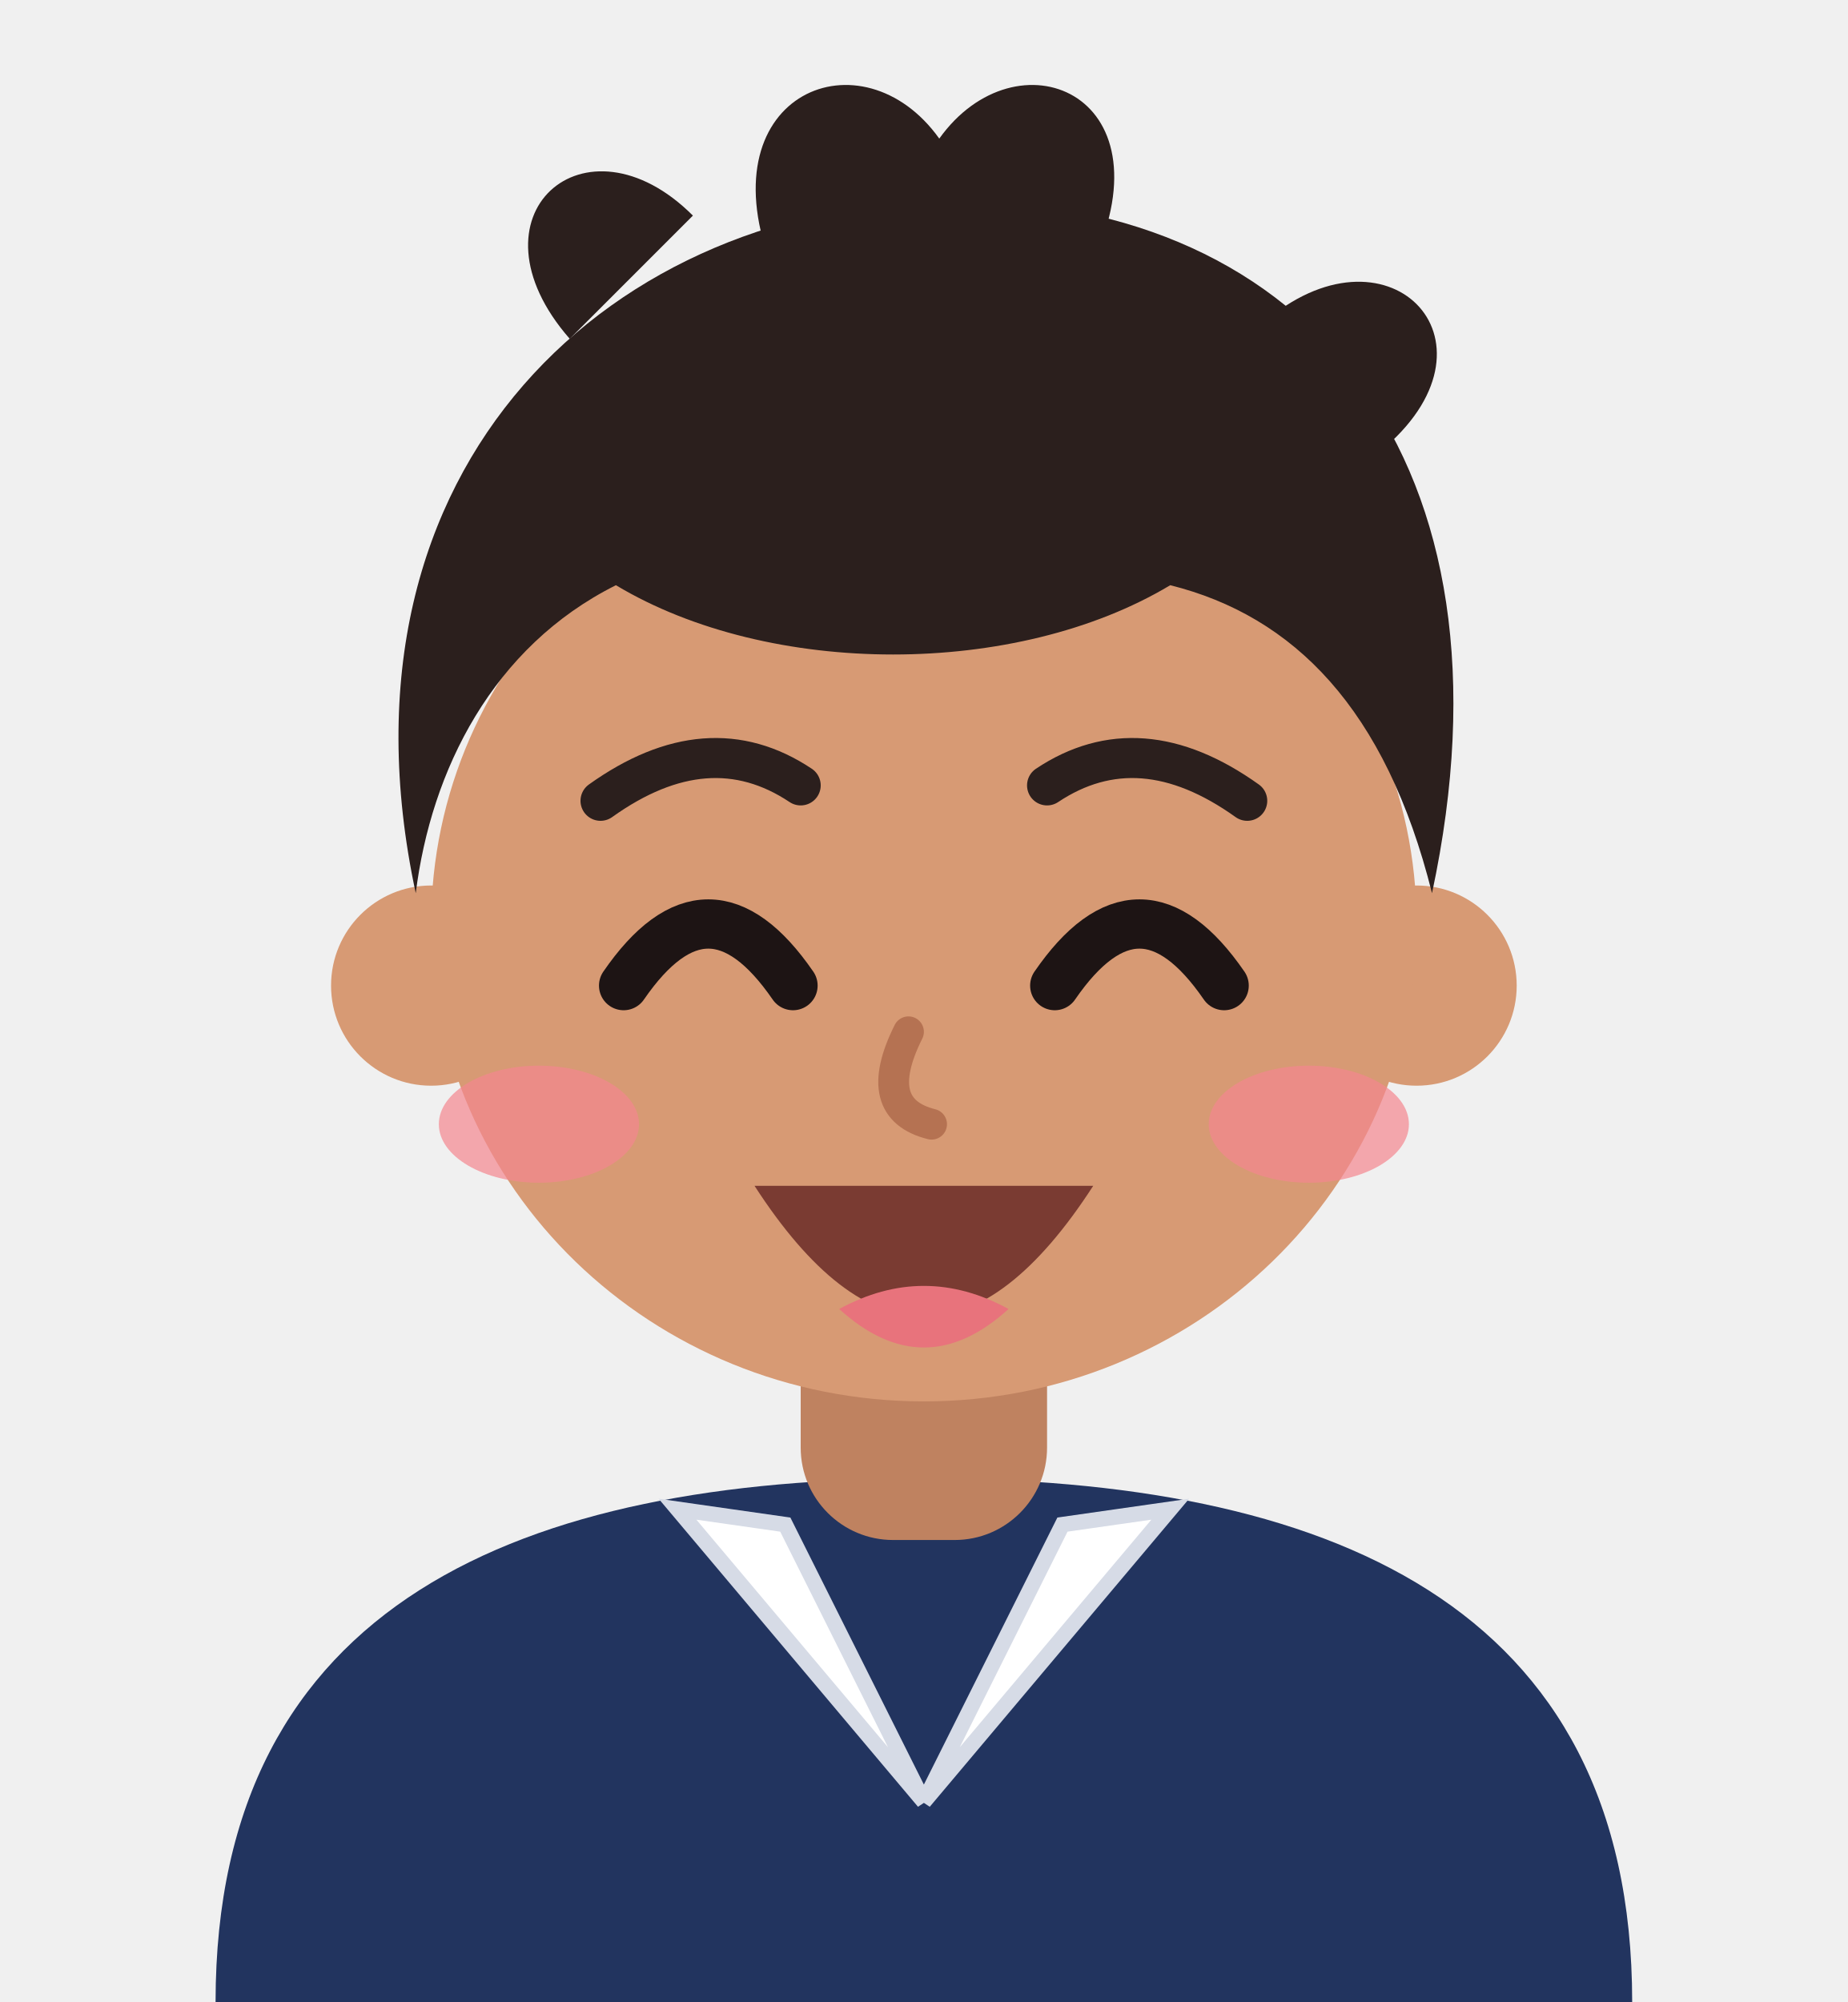
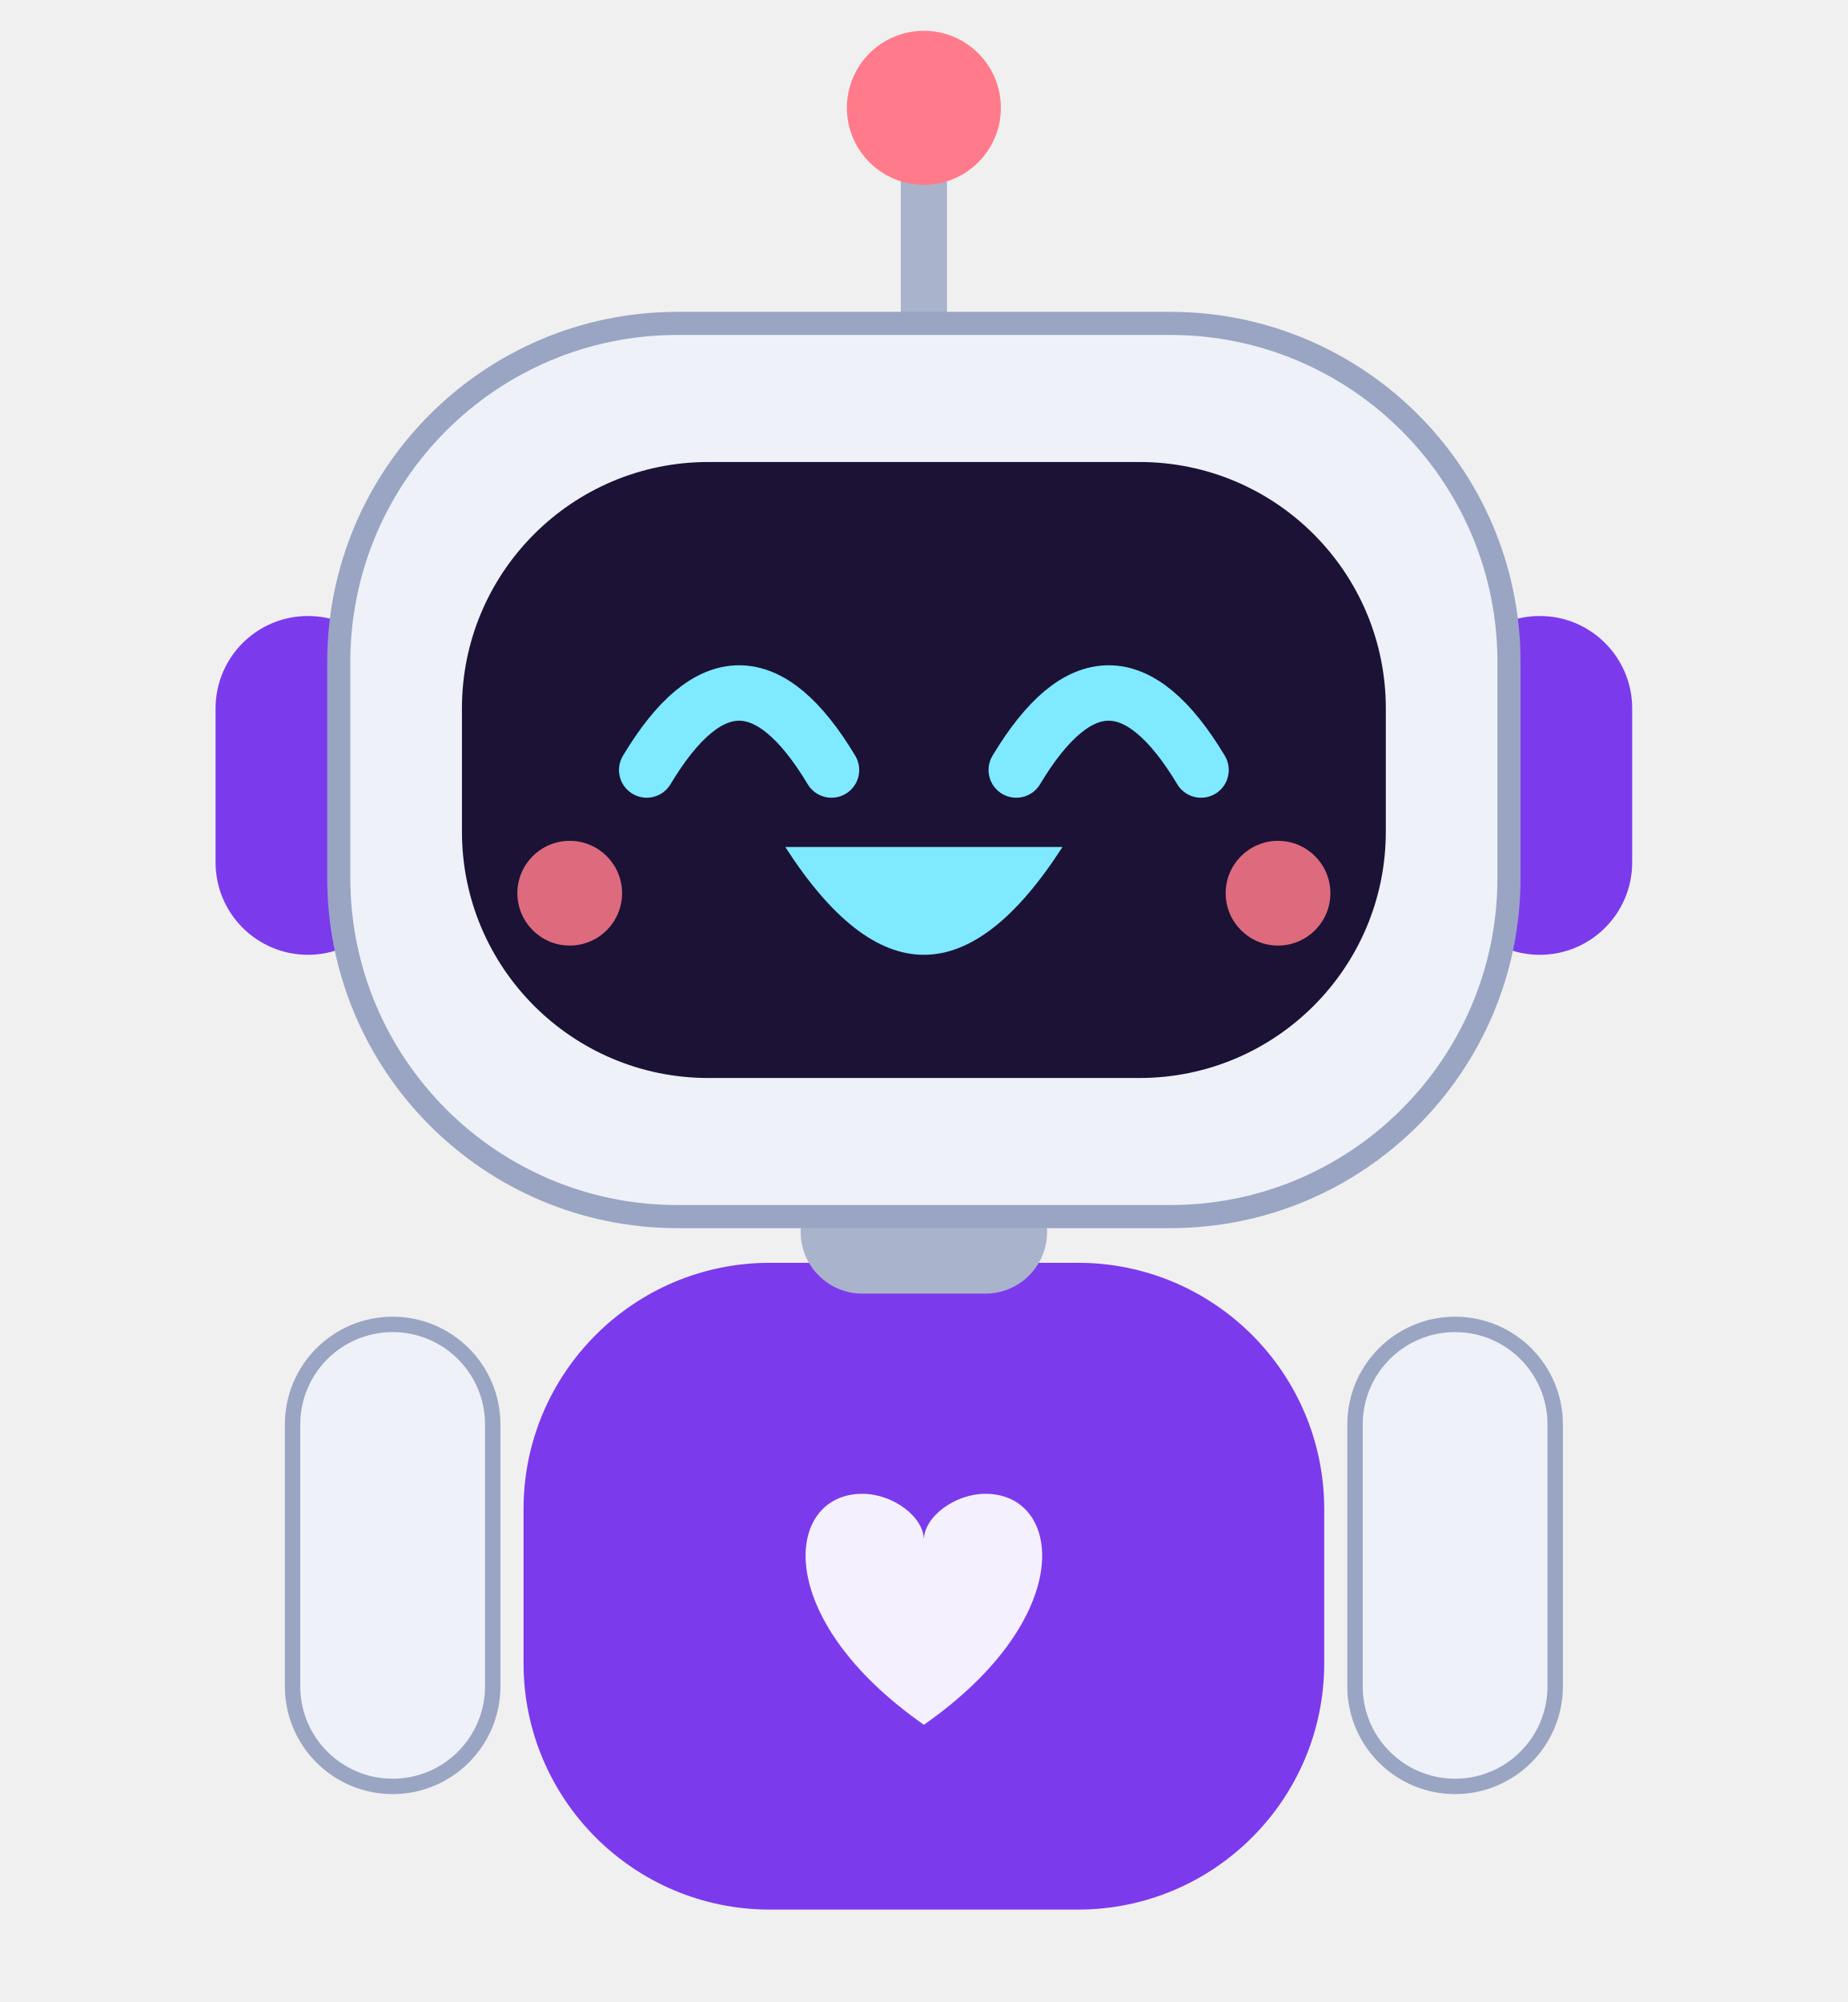
<svg xmlns="http://www.w3.org/2000/svg" viewBox="0 0 120 130">
-   <path d="M14 130 C14 104 34 96 60 96 C86 96 106 104 106 130Z" fill="#22345f" />
-   <rect x="52" y="84" width="16" height="16" rx="6" fill="#bf8260" />
-   <path d="M44 98 L60 117 L51 99Z M76 98 L60 117 L69 99Z" fill="#fff" stroke="#d6dbe6" stroke-width="1" />
-   <circle cx="28" cy="64" r="6.5" fill="#d79a74" />
-   <circle cx="92" cy="64" r="6.5" fill="#d79a74" />
-   <ellipse cx="60" cy="60" rx="32" ry="31" fill="#d79a74" />
-   <path d="M27 58 C21 30 40 13 62 13 C85 13 99 30 93 58 C90 46 84 40 76 38 C66 44 50 44 40 38 C32 42 28 50 27 58Z" fill="#2b1f1d" />
-   <path d="M50 17 C46 6 56 2 61 9 C66 2 76 6 71 17Z M37 22 C30 14 38 7 45 14Z M82 21 C90 14 98 22 90 29Z" fill="#2b1f1d" />
-   <path d="M39 52 Q46 47 52 51 M68 51 Q74 47 81 52" stroke="#2b1f1d" stroke-width="2.6" stroke-linecap="round" fill="none" />
-   <path d="M40.5 64 Q46 56 51.5 64" stroke="#1d1414" stroke-width="3.2" stroke-linecap="round" fill="none" />
-   <path d="M68.5 64 Q74 56 79.5 64" stroke="#1d1414" stroke-width="3.2" stroke-linecap="round" fill="none" />
-   <ellipse cx="35" cy="73" rx="6.5" ry="3.8" fill="#f4868f" opacity="0.7" />
-   <ellipse cx="85" cy="73" rx="6.5" ry="3.8" fill="#f4868f" opacity="0.7" />
-   <path d="M59 67 q-2.5 5 1.5 6" stroke="#b57252" stroke-width="2" stroke-linecap="round" fill="none" />
-   <path d="M49 77 Q60 94 71 77 Z" fill="#7a3b32" />
-   <path d="M54.5 85 Q60 90 65.5 85 Q60 82 54.5 85Z" fill="#e8737c" />
+   <style>
+ .bob{animation:bob 1.1s ease-in-out infinite}@keyframes bob{50%{transform:translateY(-3px)}}
+ .ant{animation:pulse .6s ease-in-out infinite}@keyframes pulse{50%{opacity:.4}}
+ </style>
+   <g class="bob">
+     <rect x="19" y="86" width="13" height="30" rx="6.5" fill="#eef1f8" stroke="#9aa5c4" />
+     <rect x="88" y="86" width="13" height="30" rx="6.5" fill="#eef1f8" stroke="#9aa5c4" />
+     <rect x="34" y="82" width="52" height="42" rx="16" fill="#7c3aed" />
+     <path d="M60 112 C50 105 51 97 56 97 C58 97 60 98.5 60 100 C60 98.5 62 97 64 97 C69 97 70 105 60 112Z" fill="#fff" opacity=".92" />
+     <rect x="52" y="74" width="16" height="10" rx="4" fill="#aab3cc" />
+     <g class="tilt">
+       <line x1="60" y1="22" x2="60" y2="10" stroke="#aab3cc" stroke-width="3" stroke-linecap="round" />
+       <circle class="ant" cx="60" cy="7" r="5" fill="#ff7a8a" />
+       <rect x="14" y="40" width="12" height="22" rx="6" fill="#7c3aed" />
+       <rect x="94" y="40" width="12" height="22" rx="6" fill="#7c3aed" />
+       <rect x="22" y="21" width="76" height="58" rx="22" fill="#eef1f8" stroke="#9aa5c4" stroke-width="1.5" />
+       <rect x="30" y="30" width="60" height="40" rx="16" fill="#1b1236" />
+       <path d="M42 50 Q48 40 54 50" stroke="#7fe9ff" stroke-width="3.6" stroke-linecap="round" fill="none" />
+       <path d="M66 50 Q72 40 78 50" stroke="#7fe9ff" stroke-width="3.6" stroke-linecap="round" fill="none" />
+       <circle cx="37" cy="58" r="3.4" fill="#ff7a8a" opacity="0.85" />
+       <circle cx="83" cy="58" r="3.4" fill="#ff7a8a" opacity="0.85" />
+       <path d="M51 55 Q60 69 69 55Z" fill="#7fe9ff" />
+     </g>
+   </g>
</svg>
